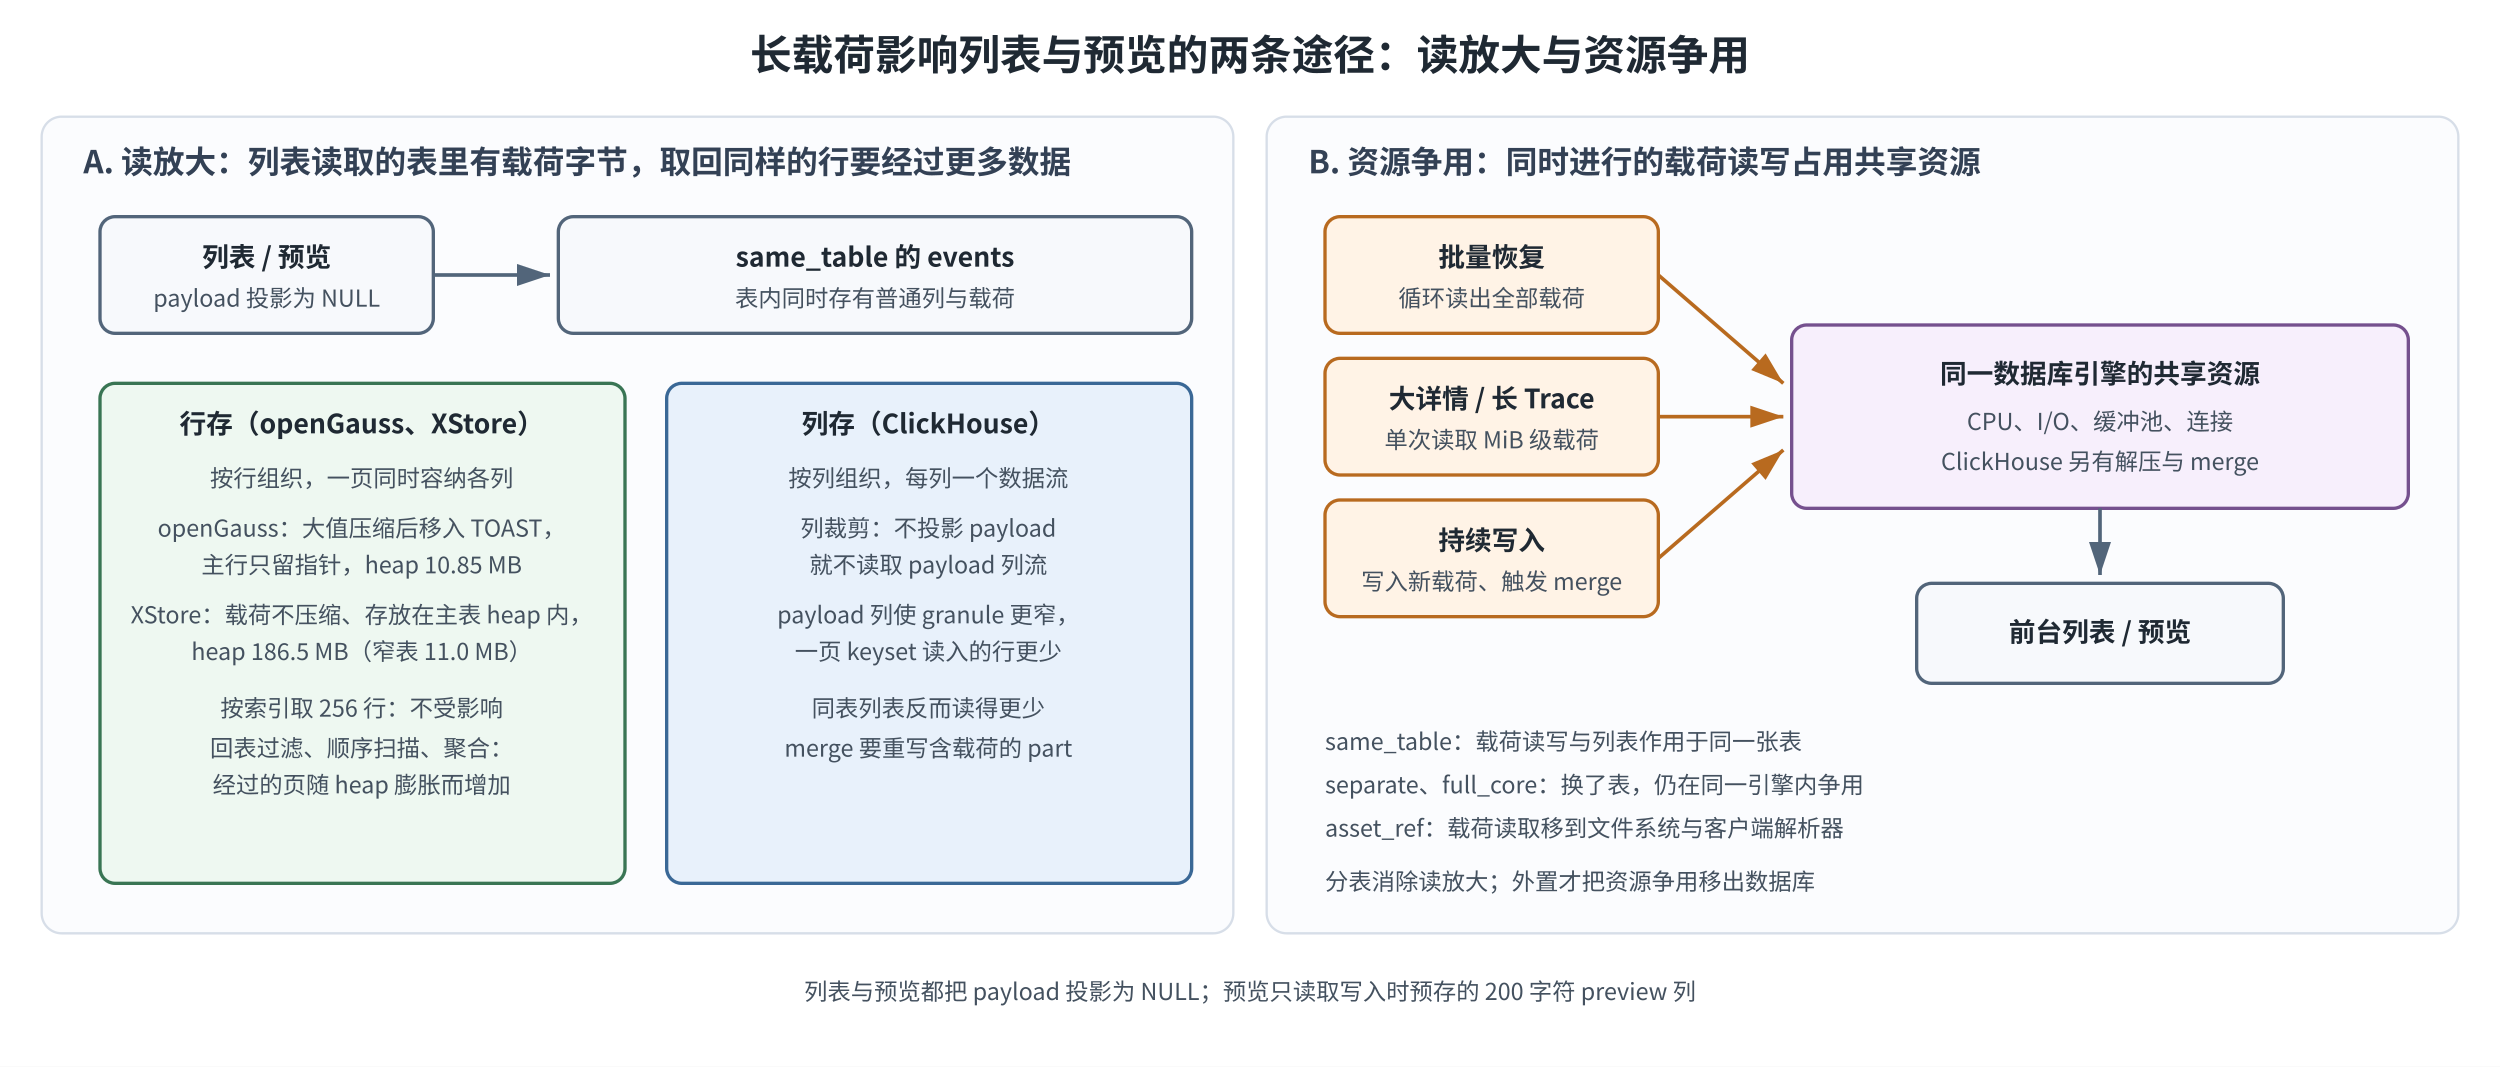
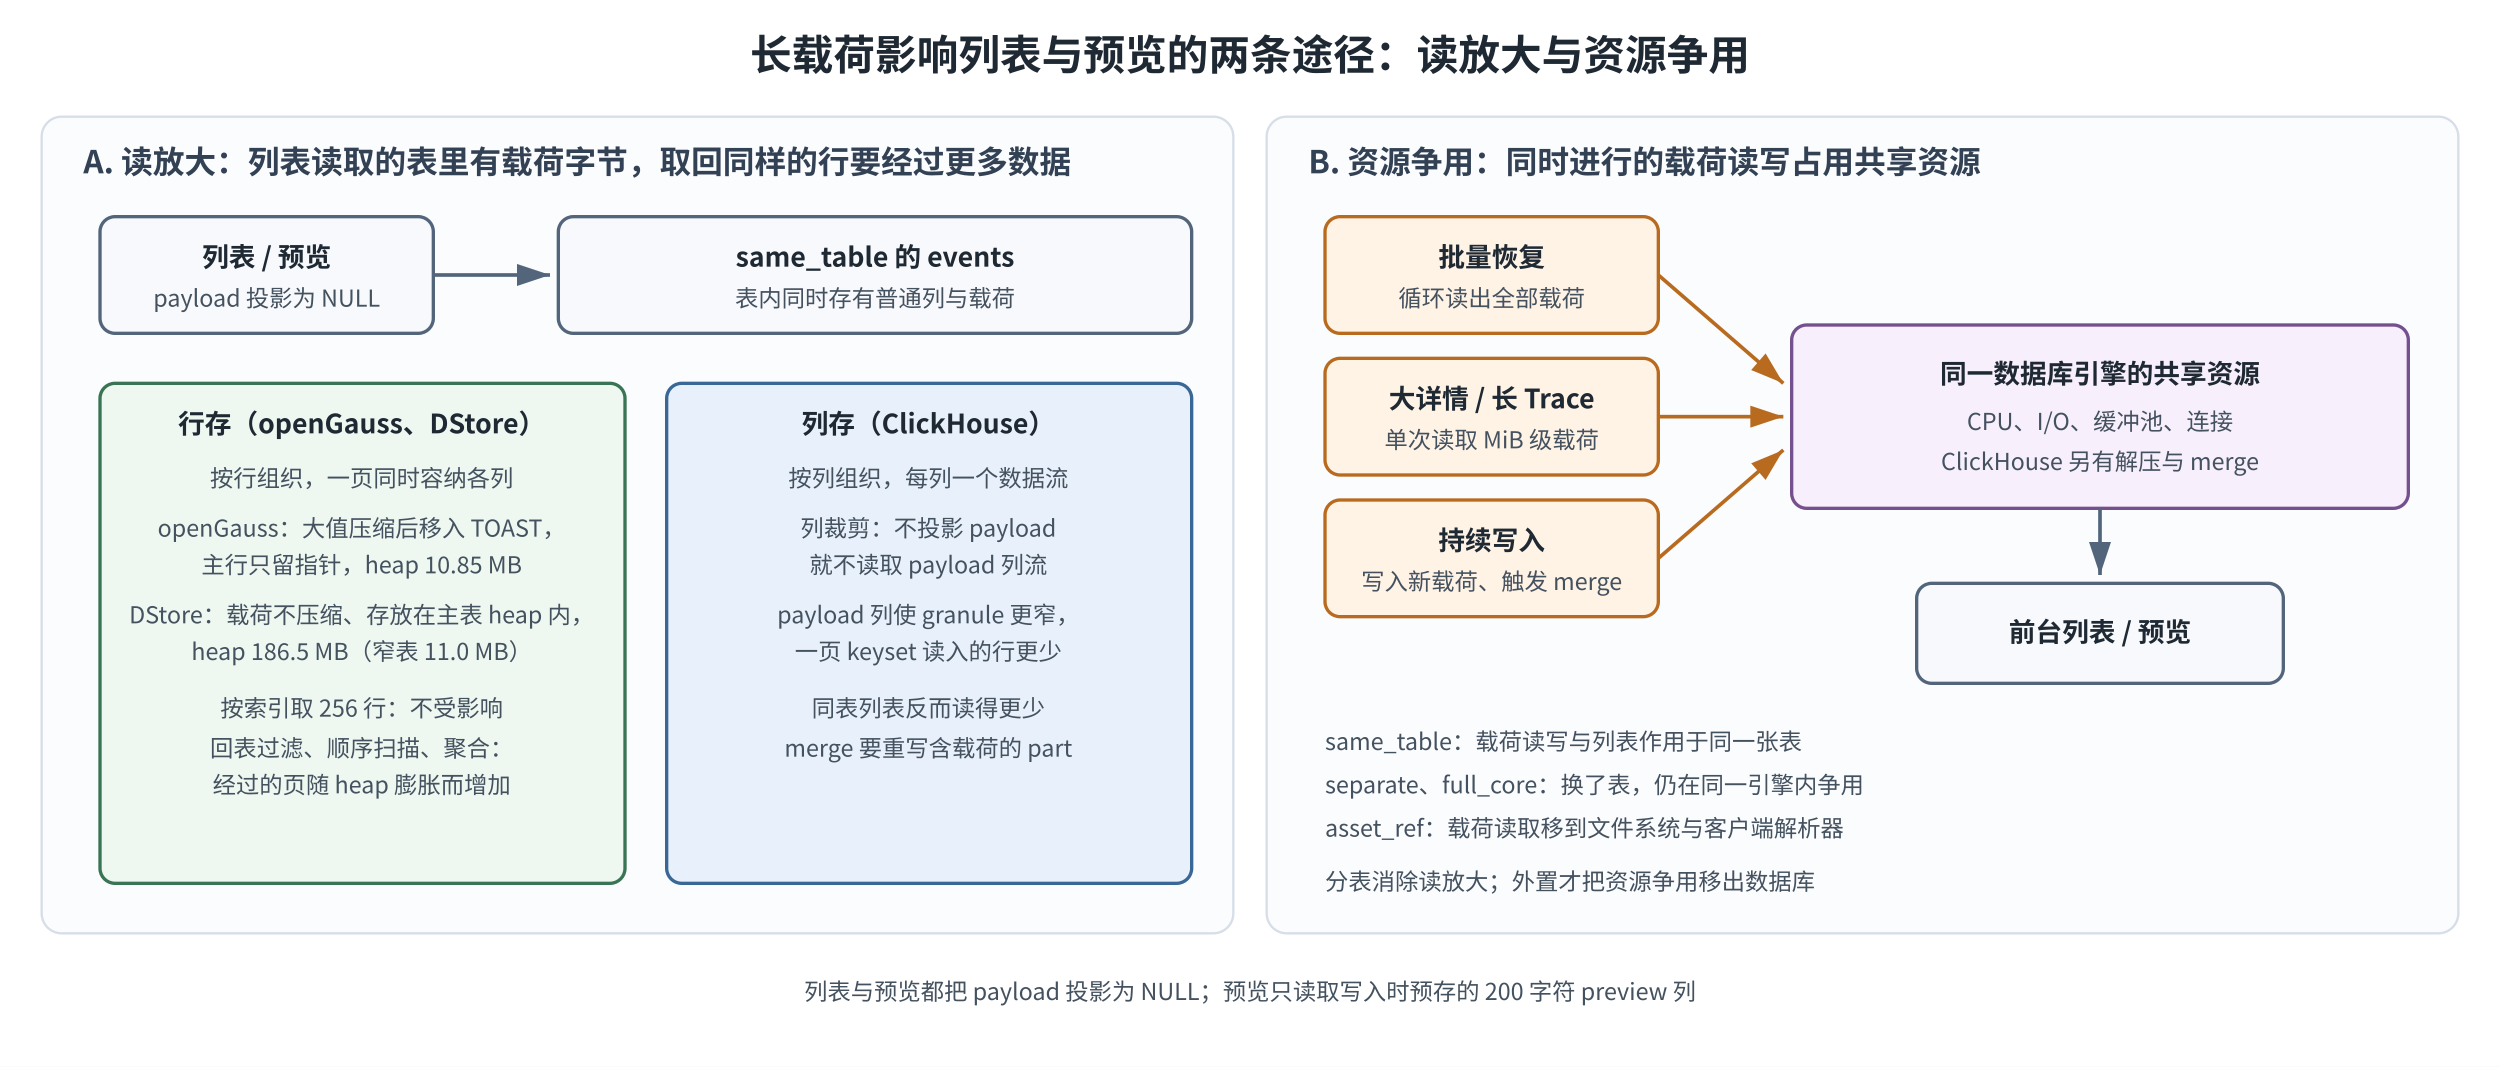
<svg xmlns="http://www.w3.org/2000/svg" width="1500" height="640" viewBox="0 0 1500 640" role="img" aria-labelledby="title desc">
  <defs>
    <style>
      .lane-bg { fill:#fbfcfe; stroke:#d7dee8; stroke-width:1.4; }
      .box { fill:#f7f9fc; stroke:#52657a; stroke-width:2; }
      .row { fill:#eef8f1; stroke:#397554; stroke-width:2; }
      .col { fill:#e8f1fb; stroke:#3a6896; stroke-width:2; }
      .load { fill:#fff3e6; stroke:#b86a1f; stroke-width:2; }
      .shared { fill:#f7effc; stroke:#75508e; stroke-width:2; }
      .title { font-family:"Microsoft YaHei","Noto Sans CJK SC",sans-serif; font-size:25px; font-weight:700; fill:#1f2933; text-anchor:middle; }
      .lane-title { font-family:"Microsoft YaHei","Noto Sans CJK SC",sans-serif; font-size:19px; font-weight:700; fill:#334155; }
      .label { font-family:"Microsoft YaHei","Noto Sans CJK SC",sans-serif; font-size:16px; font-weight:700; fill:#1f2933; text-anchor:middle; }
      .text { font-family:"Microsoft YaHei","Noto Sans CJK SC",sans-serif; font-size:14px; fill:#44515f; text-anchor:middle; }
      .note { font-family:"Microsoft YaHei","Noto Sans CJK SC",sans-serif; font-size:14px; fill:#44515f; }
      .arrow { stroke:#52657a; stroke-width:2.2; fill:none; marker-end:url(#arrow); }
      .arrow-load { stroke:#b86a1f; stroke-width:2.2; fill:none; marker-end:url(#arrow-load); }
    </style>
    <marker id="arrow" markerWidth="10" markerHeight="10" refX="9" refY="3" orient="auto" markerUnits="strokeWidth">
      <path d="M0,0 L0,6 L9,3 z" fill="#52657a" />
    </marker>
    <marker id="arrow-load" markerWidth="10" markerHeight="10" refX="9" refY="3" orient="auto" markerUnits="strokeWidth">
      <path d="M0,0 L0,6 L9,3 z" fill="#b86a1f" />
    </marker>
  </defs>
  <rect width="1500" height="640" fill="#ffffff" />
  <text x="750" y="42" class="title">长载荷影响列表与预览的两条途径：读放大与资源争用</text>
  <rect x="25" y="70" width="715" height="490" rx="12" class="lane-bg" />
  <text x="50" y="104" class="lane-title">A. 读放大：列表读取的表里有载荷字节，取回同样的行要经过更多数据</text>
  <rect x="60" y="130" width="200" height="70" rx="9" class="box" />
  <text x="160" y="160" class="label">列表 / 预览</text>
  <text x="160" y="184" class="text">payload 投影为 NULL</text>
  <path d="M260 165 L330 165" class="arrow" />
  <rect x="335" y="130" width="380" height="70" rx="9" class="box" />
  <text x="525" y="160" class="label">same_table 的 events</text>
  <text x="525" y="184" class="text">表内同时存有普通列与载荷</text>
  <rect x="60" y="230" width="315" height="300" rx="9" class="row" />
-   <text x="217" y="260" class="label">行存（openGauss、XStore）</text>
+   <text x="217" y="260" class="label">行存（openGauss、DStore）</text>
  <text x="217" y="292" class="text">按行组织，一页同时容纳各列</text>
  <text x="217" y="322" class="text">openGauss：大值压缩后移入 TOAST，</text>
  <text x="217" y="344" class="text">主行只留指针，heap 10.85 MB</text>
-   <text x="217" y="374" class="text">XStore：载荷不压缩、存放在主表 heap 内，</text>
+   <text x="217" y="374" class="text">DStore：载荷不压缩、存放在主表 heap 内，</text>
  <text x="217" y="396" class="text">heap 186.5 MB（窄表 11.0 MB）</text>
  <text x="217" y="430" class="text">按索引取 256 行：不受影响</text>
  <text x="217" y="454" class="text">回表过滤、顺序扫描、聚合：</text>
  <text x="217" y="476" class="text">经过的页随 heap 膨胀而增加</text>
  <rect x="400" y="230" width="315" height="300" rx="9" class="col" />
  <text x="557" y="260" class="label">列存（ClickHouse）</text>
  <text x="557" y="292" class="text">按列组织，每列一个数据流</text>
  <text x="557" y="322" class="text">列裁剪：不投影 payload</text>
  <text x="557" y="344" class="text">就不读取 payload 列流</text>
  <text x="557" y="374" class="text">payload 列使 granule 更窄，</text>
  <text x="557" y="396" class="text">一页 keyset 读入的行更少</text>
  <text x="557" y="430" class="text">同表列表反而读得更少</text>
  <text x="557" y="454" class="text">merge 要重写含载荷的 part</text>
  <rect x="760" y="70" width="715" height="490" rx="12" class="lane-bg" />
  <text x="785" y="104" class="lane-title">B. 资源争用：同时进行的载荷读写占用共享资源</text>
  <rect x="795" y="130" width="200" height="70" rx="9" class="load" />
  <text x="895" y="160" class="label">批量恢复</text>
  <text x="895" y="184" class="text">循环读出全部载荷</text>
  <rect x="795" y="215" width="200" height="70" rx="9" class="load" />
  <text x="895" y="245" class="label">大详情 / 长 Trace</text>
  <text x="895" y="269" class="text">单次读取 MiB 级载荷</text>
  <rect x="795" y="300" width="200" height="70" rx="9" class="load" />
  <text x="895" y="330" class="label">持续写入</text>
  <text x="895" y="354" class="text">写入新载荷、触发 merge</text>
  <path d="M995 165 L1070 230" class="arrow-load" />
  <path d="M995 250 L1070 250" class="arrow-load" />
  <path d="M995 335 L1070 270" class="arrow-load" />
  <rect x="1075" y="195" width="370" height="110" rx="9" class="shared" />
  <text x="1260" y="230" class="label">同一数据库引擎的共享资源</text>
  <text x="1260" y="258" class="text">CPU、I/O、缓冲池、连接</text>
  <text x="1260" y="282" class="text">ClickHouse 另有解压与 merge</text>
  <path d="M1260 305 L1260 345" class="arrow" />
  <rect x="1150" y="350" width="220" height="60" rx="9" class="box" />
  <text x="1260" y="385" class="label">前台列表 / 预览</text>
  <text x="795" y="450" class="note">same_table：载荷读写与列表作用于同一张表</text>
  <text x="795" y="476" class="note">separate、full_core：换了表，仍在同一引擎内争用</text>
  <text x="795" y="502" class="note">asset_ref：载荷读取移到文件系统与客户端解析器</text>
  <text x="795" y="534" class="note">分表消除读放大；外置才把资源争用移出数据库</text>
  <text x="750" y="600" class="text">列表与预览都把 payload 投影为 NULL；预览只读取写入时预存的 200 字符 preview 列</text>
</svg>
